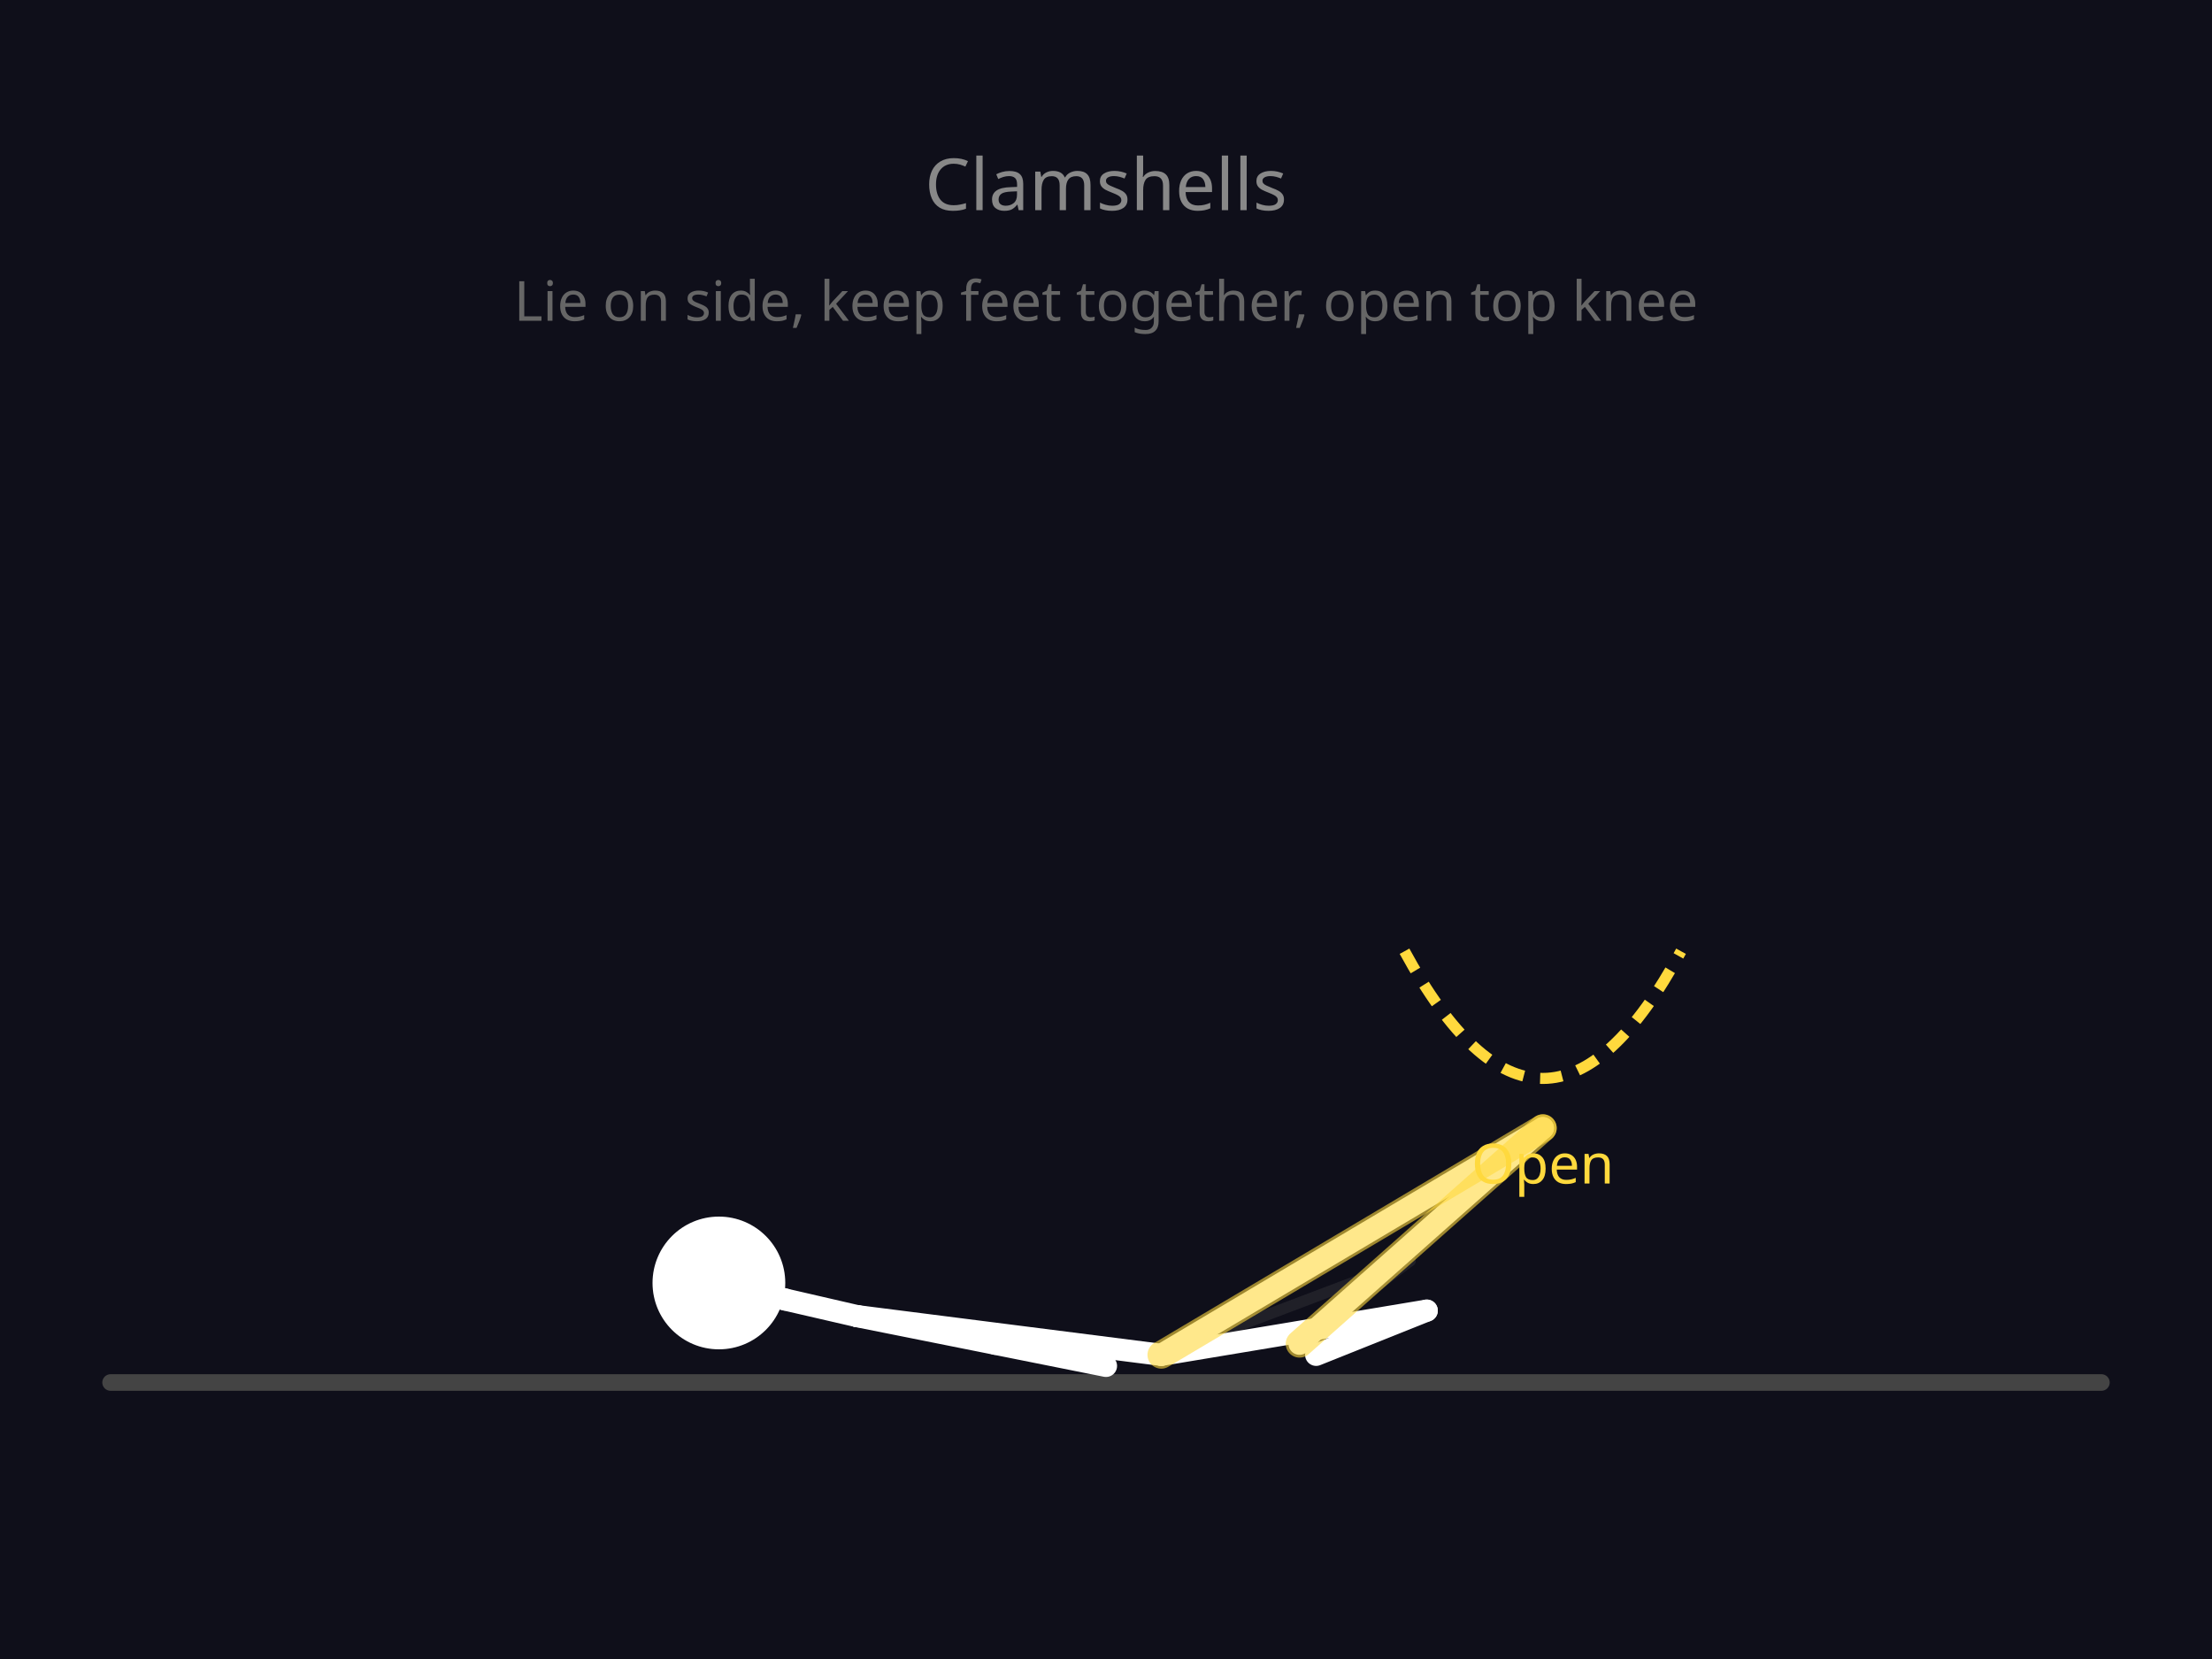
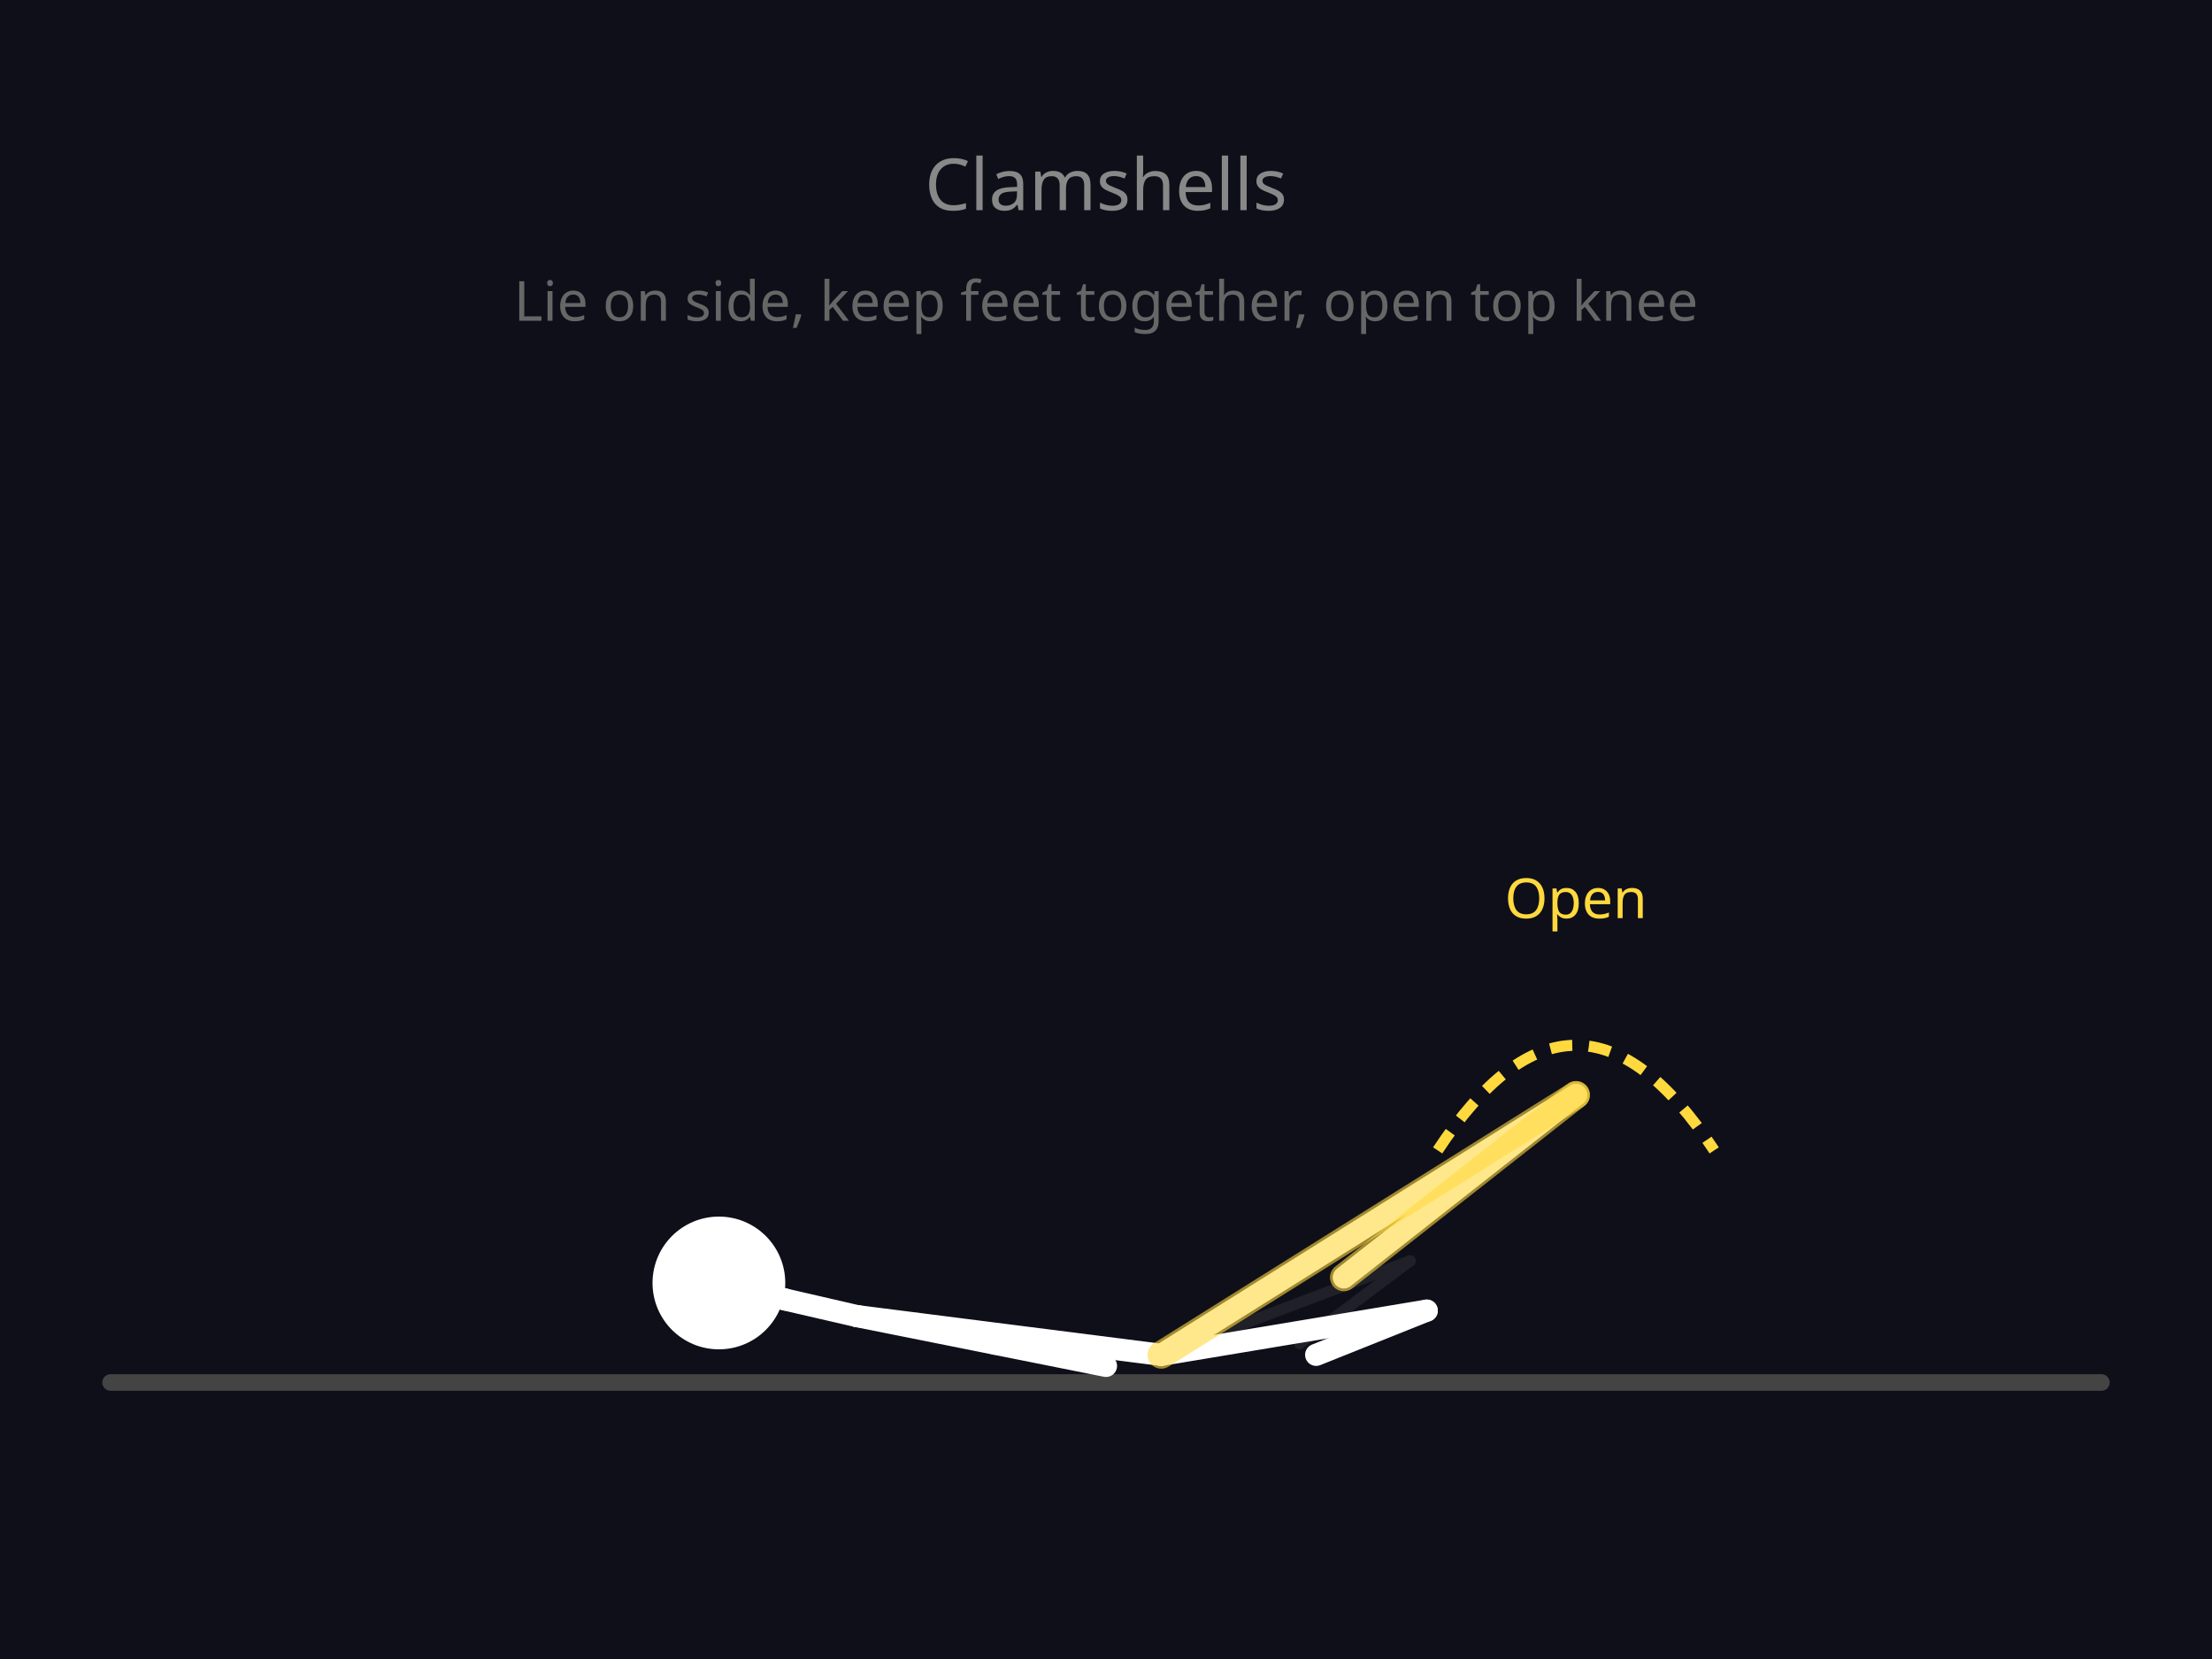
<svg xmlns="http://www.w3.org/2000/svg" viewBox="0 0 400 300">
  <rect width="400" height="300" fill="#0f0f1a" />
  <line x1="20" y1="250" x2="380" y2="250" stroke="#444" stroke-width="3" stroke-linecap="round" />
  <text x="200" y="38" fill="#888" font-size="13" font-family="sans-serif" text-anchor="middle">Clamshells</text>
  <text x="200" y="58" fill="#666" font-size="10" font-family="sans-serif" text-anchor="middle">Lie on side, keep feet together, open top knee</text>
  <g stroke="#555" stroke-width="2" fill="none" stroke-linecap="round" stroke-linejoin="round" opacity="0.25">
    <circle cx="130" cy="232" r="12" fill="#444" stroke="none" />
    <line x1="130" y1="232" x2="142" y2="235" />
    <line x1="142" y1="235" x2="155" y2="238" />
    <line x1="155" y1="238" x2="210" y2="245" />
    <line x1="155" y1="238" x2="180" y2="243" />
    <line x1="180" y1="243" x2="200" y2="247" />
    <line x1="210" y1="245" x2="258" y2="237" />
    <line x1="258" y1="237" x2="238" y2="245" />
    <line x1="210" y1="245" x2="255" y2="228" />
    <line x1="255" y1="228" x2="235" y2="243" />
  </g>
  <g stroke="#FFF" stroke-width="4" fill="none" stroke-linecap="round" stroke-linejoin="round">
    <circle cx="130" cy="232" r="12" fill="#FFF" stroke="none" />
    <line x1="130" y1="232" x2="142" y2="235" />
    <line x1="142" y1="235" x2="155" y2="238" />
    <line x1="155" y1="238" x2="210" y2="245" />
    <line x1="155" y1="238" x2="180" y2="243" />
    <line x1="180" y1="243" x2="200" y2="247" />
    <line x1="210" y1="245" x2="258" y2="237" />
    <line x1="258" y1="237" x2="238" y2="245" />
-     <line x1="210" y1="245" x2="279" y2="204" />
-     <line x1="279" y1="204" x2="235" y2="243" />
-     <line x1="210" y1="245" x2="279" y2="204" stroke="#FFD93D" stroke-width="5" opacity="0.6" />
-     <line x1="279" y1="204" x2="235" y2="243" stroke="#FFD93D" stroke-width="5" opacity="0.6" />
+     <line x1="210" y1="245" x2="285" y2="198" />
+     <line x1="285" y1="198" x2="243" y2="231" />
+     <line x1="210" y1="245" x2="285" y2="198" stroke="#FFD93D" stroke-width="5" opacity="0.6" />
+     <line x1="285" y1="198" x2="243" y2="231" stroke="#FFD93D" stroke-width="5" opacity="0.6" />
  </g>
-   <path d="M 253.984 172.016 Q 278.984 218.016 303.984 172.016" stroke="#FFD93D" stroke-width="2" fill="none" stroke-dasharray="4,3" />
-   <text x="278.984" y="214.016" fill="#FFD93D" font-size="10" text-anchor="middle" font-family="sans-serif">Open</text>
+   <path d="M 259.979 208.021 Q 284.979 170.021 309.979 208.021" stroke="#FFD93D" stroke-width="2" fill="none" stroke-dasharray="4,3" />
+   <text x="284.979" y="166.021" fill="#FFD93D" font-size="10" text-anchor="middle" font-family="sans-serif">Open</text>
</svg>
